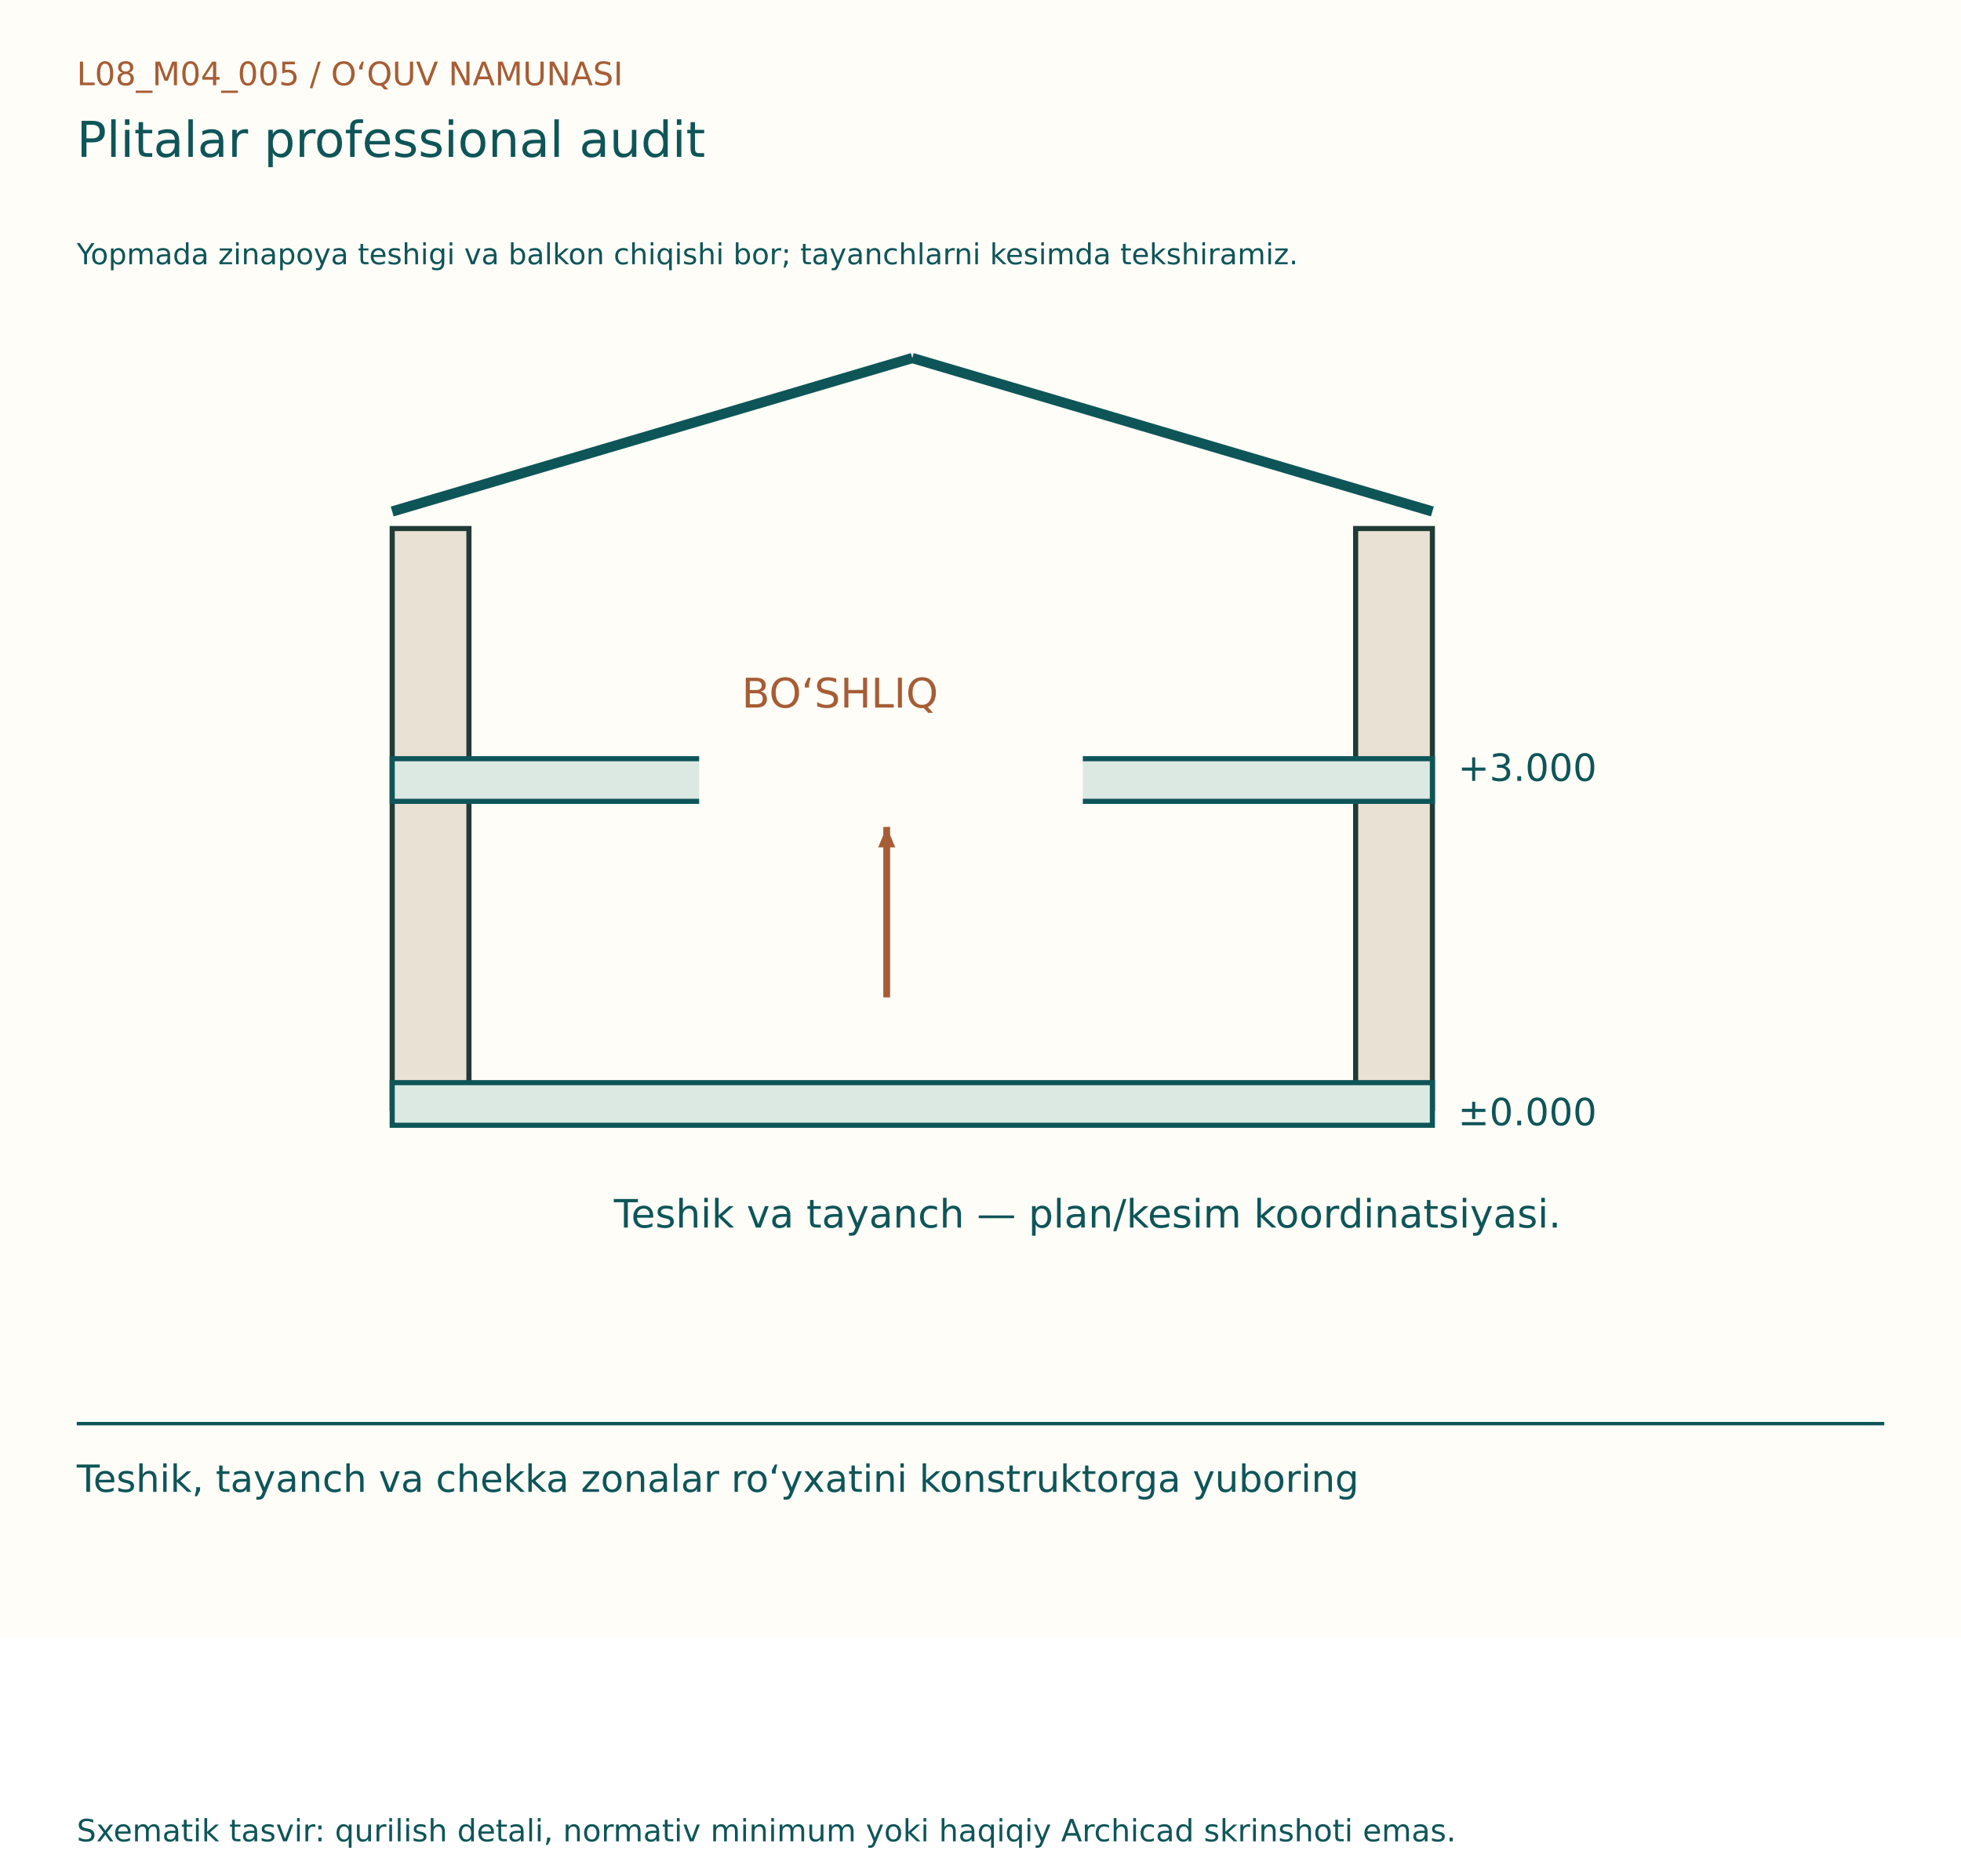
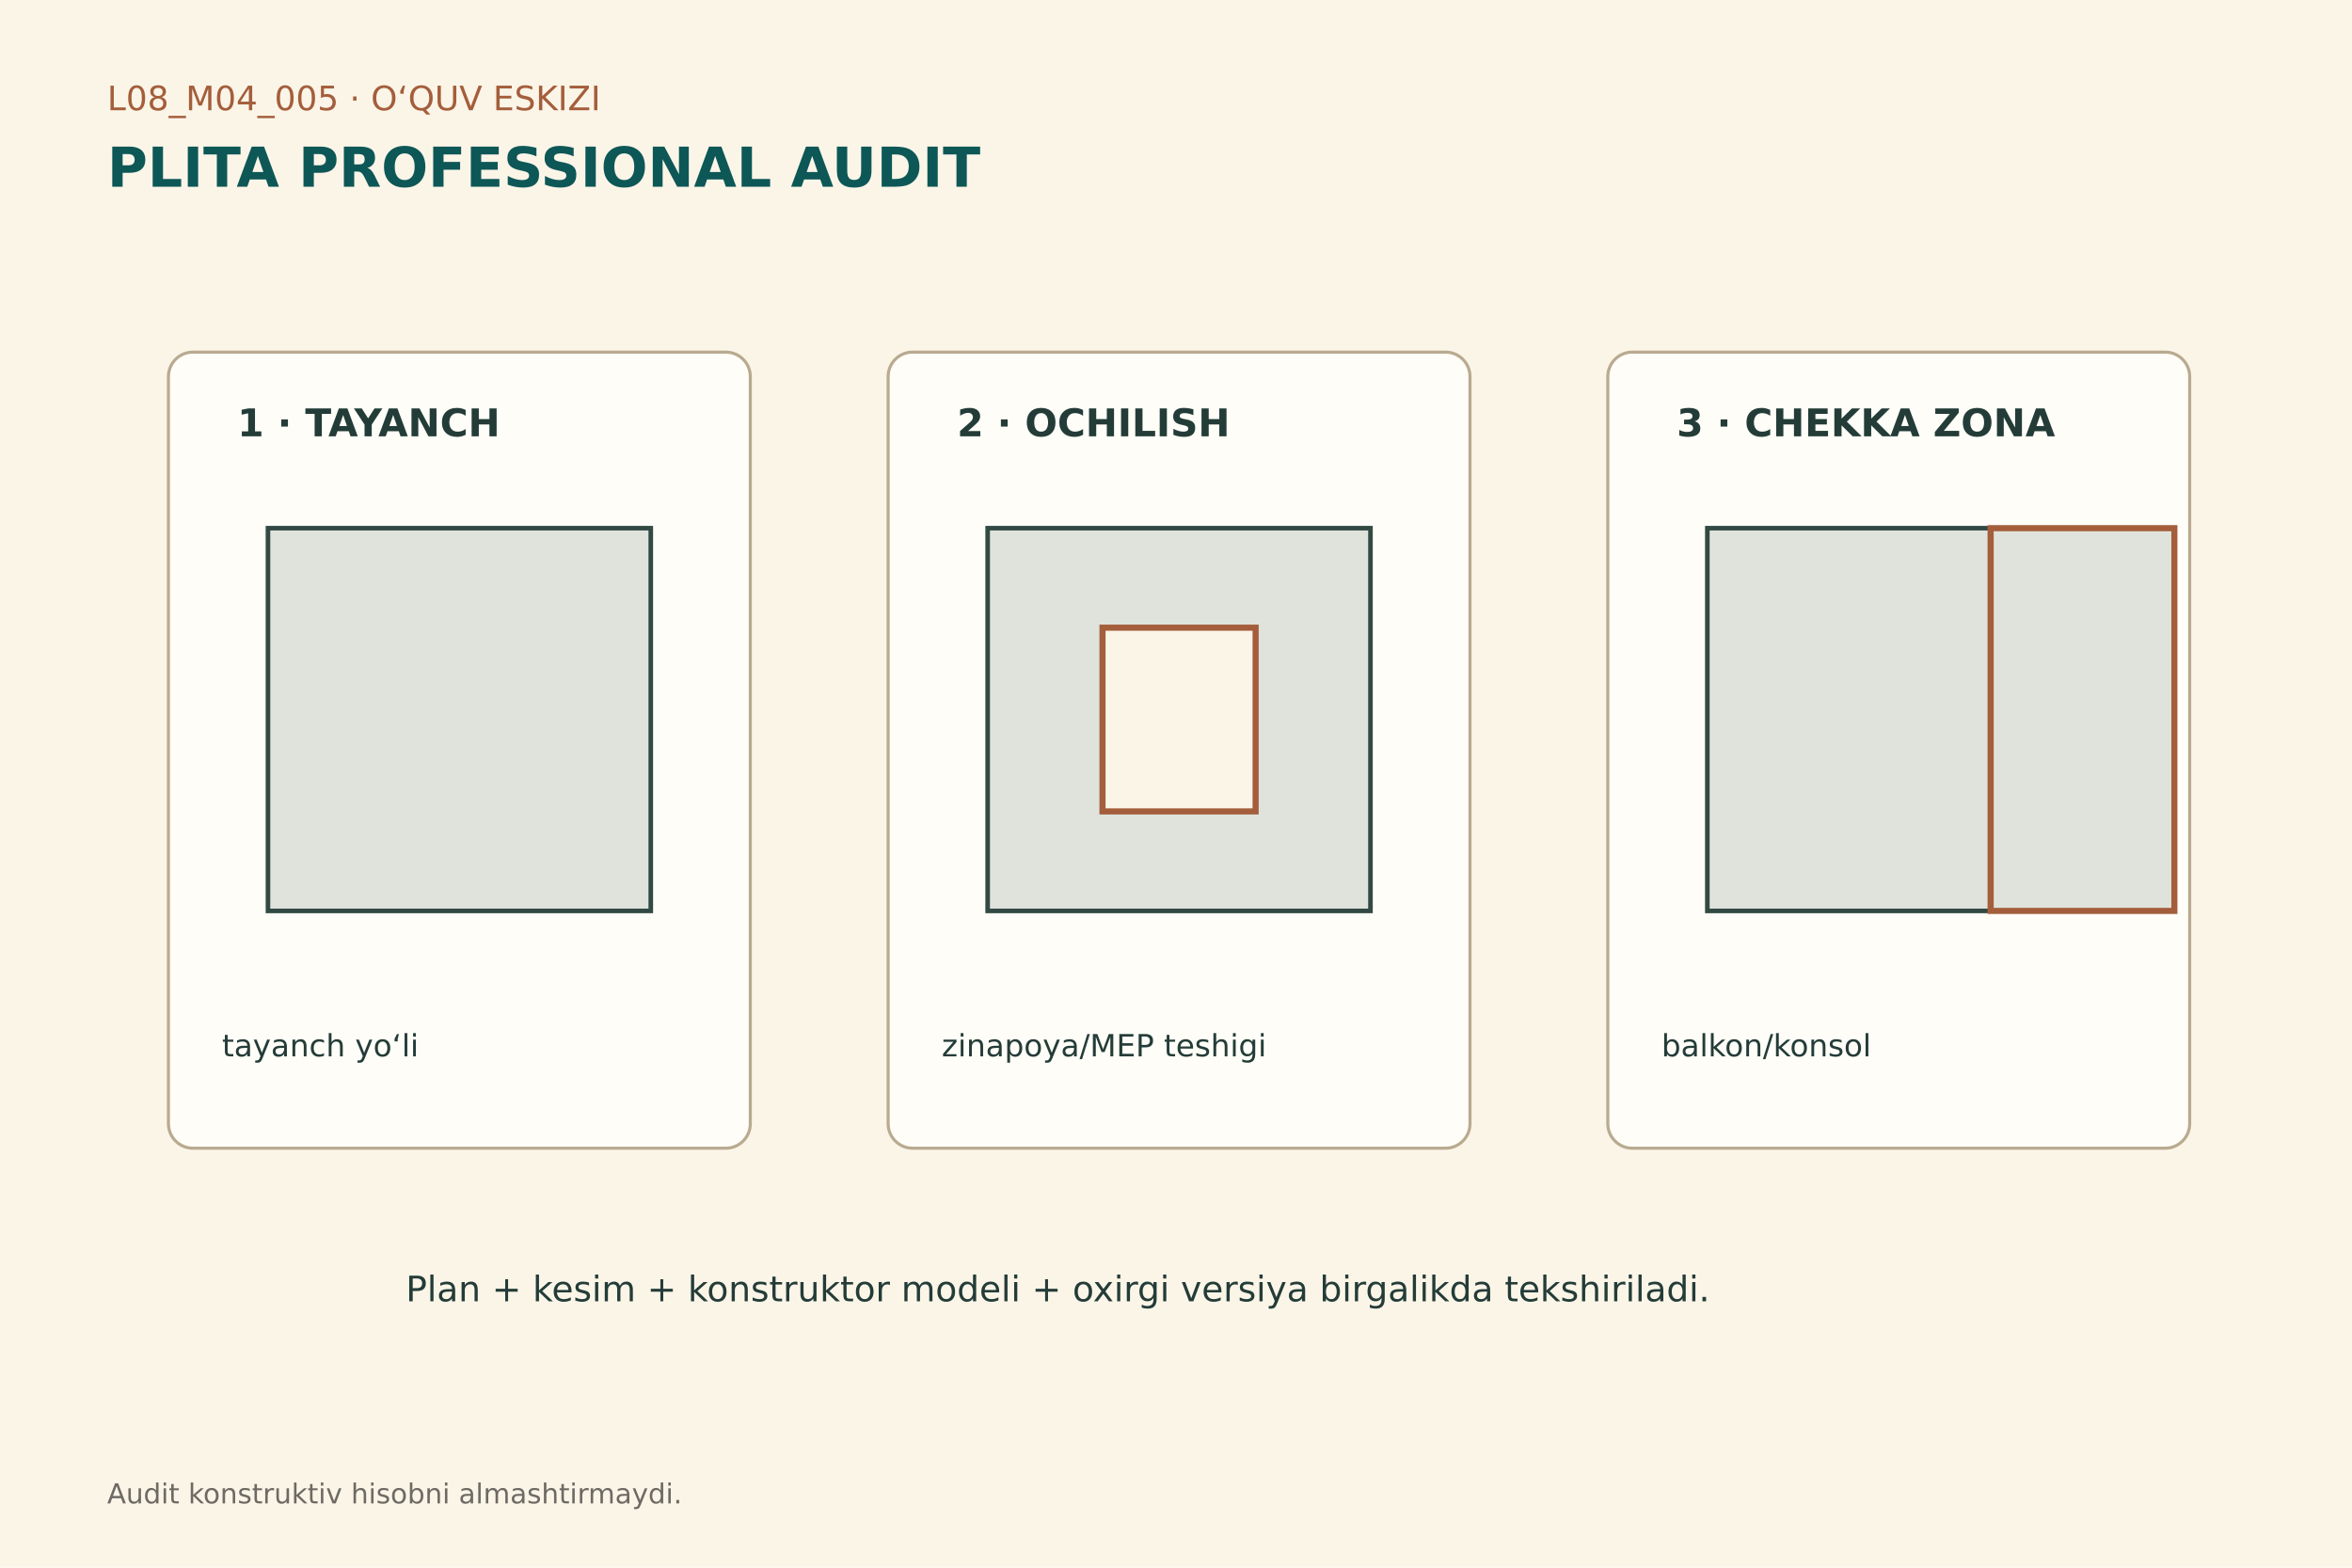
- <svg xmlns="http://www.w3.org/2000/svg" width="1150" height="1100" viewBox="0 0 1150 1100">
-   <rect width="1150" height="960" fill="#FFFDF7" />
-   <g font-family="DejaVu Sans, Segoe UI, sans-serif">
-     <text x="45" y="50" font-size="19" fill="#A65D35">L08_M04_005  /  O‘QUV NAMUNASI</text>
-     <text x="45" y="92" font-size="29" fill="#0E5558">Plitalar professional audit</text>
-     <text x="45" y="155" font-size="17" fill="#0E5558">Yopmada zinapoya teshigi va balkon chiqishi bor; tayanchlarni kesimda tekshiramiz.</text>
-     <g transform="translate(0,80)">
-       <rect x="230" y="230" width="45" height="340" fill="#E9E1D3" stroke="#203B36" stroke-width="3" />
-       <rect x="795" y="230" width="45" height="340" fill="#E9E1D3" stroke="#203B36" stroke-width="3" />
-       <rect x="230" y="365" width="610" height="25" fill="#DBE9E2" stroke="#0E5558" stroke-width="3" />
-       <rect x="230" y="555" width="610" height="25" fill="#DBE9E2" stroke="#0E5558" stroke-width="3" />
-       <line x1="230" y1="220" x2="535" y2="130" stroke="#0E5558" stroke-width="6" />
-       <line x1="535" y1="130" x2="840" y2="220" stroke="#0E5558" stroke-width="6" />
-       <text x="855" y="378" font-size="22" fill="#0E5558">+3.000</text>
-       <text x="855" y="580" font-size="22" fill="#0E5558">±0.000</text>
-       <line x1="410" y1="377" x2="635" y2="377" stroke="#FFFDF7" stroke-width="35" />
-       <text x="435" y="335" font-size="24" fill="#A65D35">BO‘SHLIQ</text>
-       <line x1="520" y1="505" x2="520" y2="405" stroke="#A65D35" stroke-width="4" />
-       <path d="M520, 405 l-12,-5 l0,10 Z" fill="#A65D35" transform="rotate(-90.0 520 405)" />
-       <text x="360" y="640" font-size="23" fill="#0E5558">Teshik va tayanch — plan/kesim koordinatsiyasi.</text>
+ <svg xmlns="http://www.w3.org/2000/svg" width="1536" height="1024" viewBox="0 0 1536 1024">
+   <rect width="1536" height="1024" fill="#fbf5e8" />
+   <g font-family="DejaVu Sans,Segoe UI,sans-serif" fill="#243c38">
+     <text x="70" y="72" font-size="22" fill="#a45e3b">L08_M04_005 · O‘QUV ESKIZI</text>
+     <text x="70" y="122" font-size="36" font-weight="700" fill="#0e5757">PLITA PROFESSIONAL AUDIT</text>
+     <g fill="#fffdf8" stroke="#b9aa90" stroke-width="2">
+       <rect x="110" y="230" width="380" height="520" rx="16" />
+       <rect x="580" y="230" width="380" height="520" rx="16" />
+       <rect x="1050" y="230" width="380" height="520" rx="16" />
    </g>
-     <line x1="45" y1="835" x2="1105" y2="835" stroke="#0E5558" stroke-width="2" />
-     <text x="45" y="875" font-size="22" fill="#0E5558">Teshik, tayanch va chekka zonalar ro‘yxatini konstruktorga yuboring</text>
-     <text x="45" y="1080" font-size="18" fill="#0E5558">Sxematik tasvir: qurilish detali, normativ minimum yoki haqiqiy Archicad skrinshoti emas.</text>
+     <text x="155" y="285" font-size="25" font-weight="700">1 · TAYANCH</text>
+     <text x="625" y="285" font-size="25" font-weight="700">2 · OCHILISH</text>
+     <text x="1095" y="285" font-size="25" font-weight="700">3 · CHEKKA ZONA</text>
+     <rect x="175" y="345" width="250" height="250" fill="#dfe3dc" stroke="#334944" stroke-width="3" />
+     <rect x="645" y="345" width="250" height="250" fill="#dfe3dc" stroke="#334944" stroke-width="3" />
+     <rect x="720" y="410" width="100" height="120" fill="#fbf5e8" stroke="#a45e3b" stroke-width="4" />
+     <rect x="1115" y="345" width="250" height="250" fill="#dfe3dc" stroke="#334944" stroke-width="3" />
+     <rect x="1300" y="345" width="120" height="250" fill="#dfe3dc" stroke="#a45e3b" stroke-width="4" />
+     <text x="145" y="690" font-size="20">tayanch yo‘li</text>
+     <text x="615" y="690" font-size="20">zinapoya/MEP teshigi</text>
+     <text x="1085" y="690" font-size="20">balkon/konsol</text>
+     <text x="265" y="850" font-size="23">Plan + kesim + konstruktor modeli + oxirgi versiya birgalikda tekshiriladi.</text>
+     <text x="70" y="982" font-size="18" fill="#6c6a63">Audit konstruktiv hisobni almashtirmaydi.</text>
  </g>
</svg>
